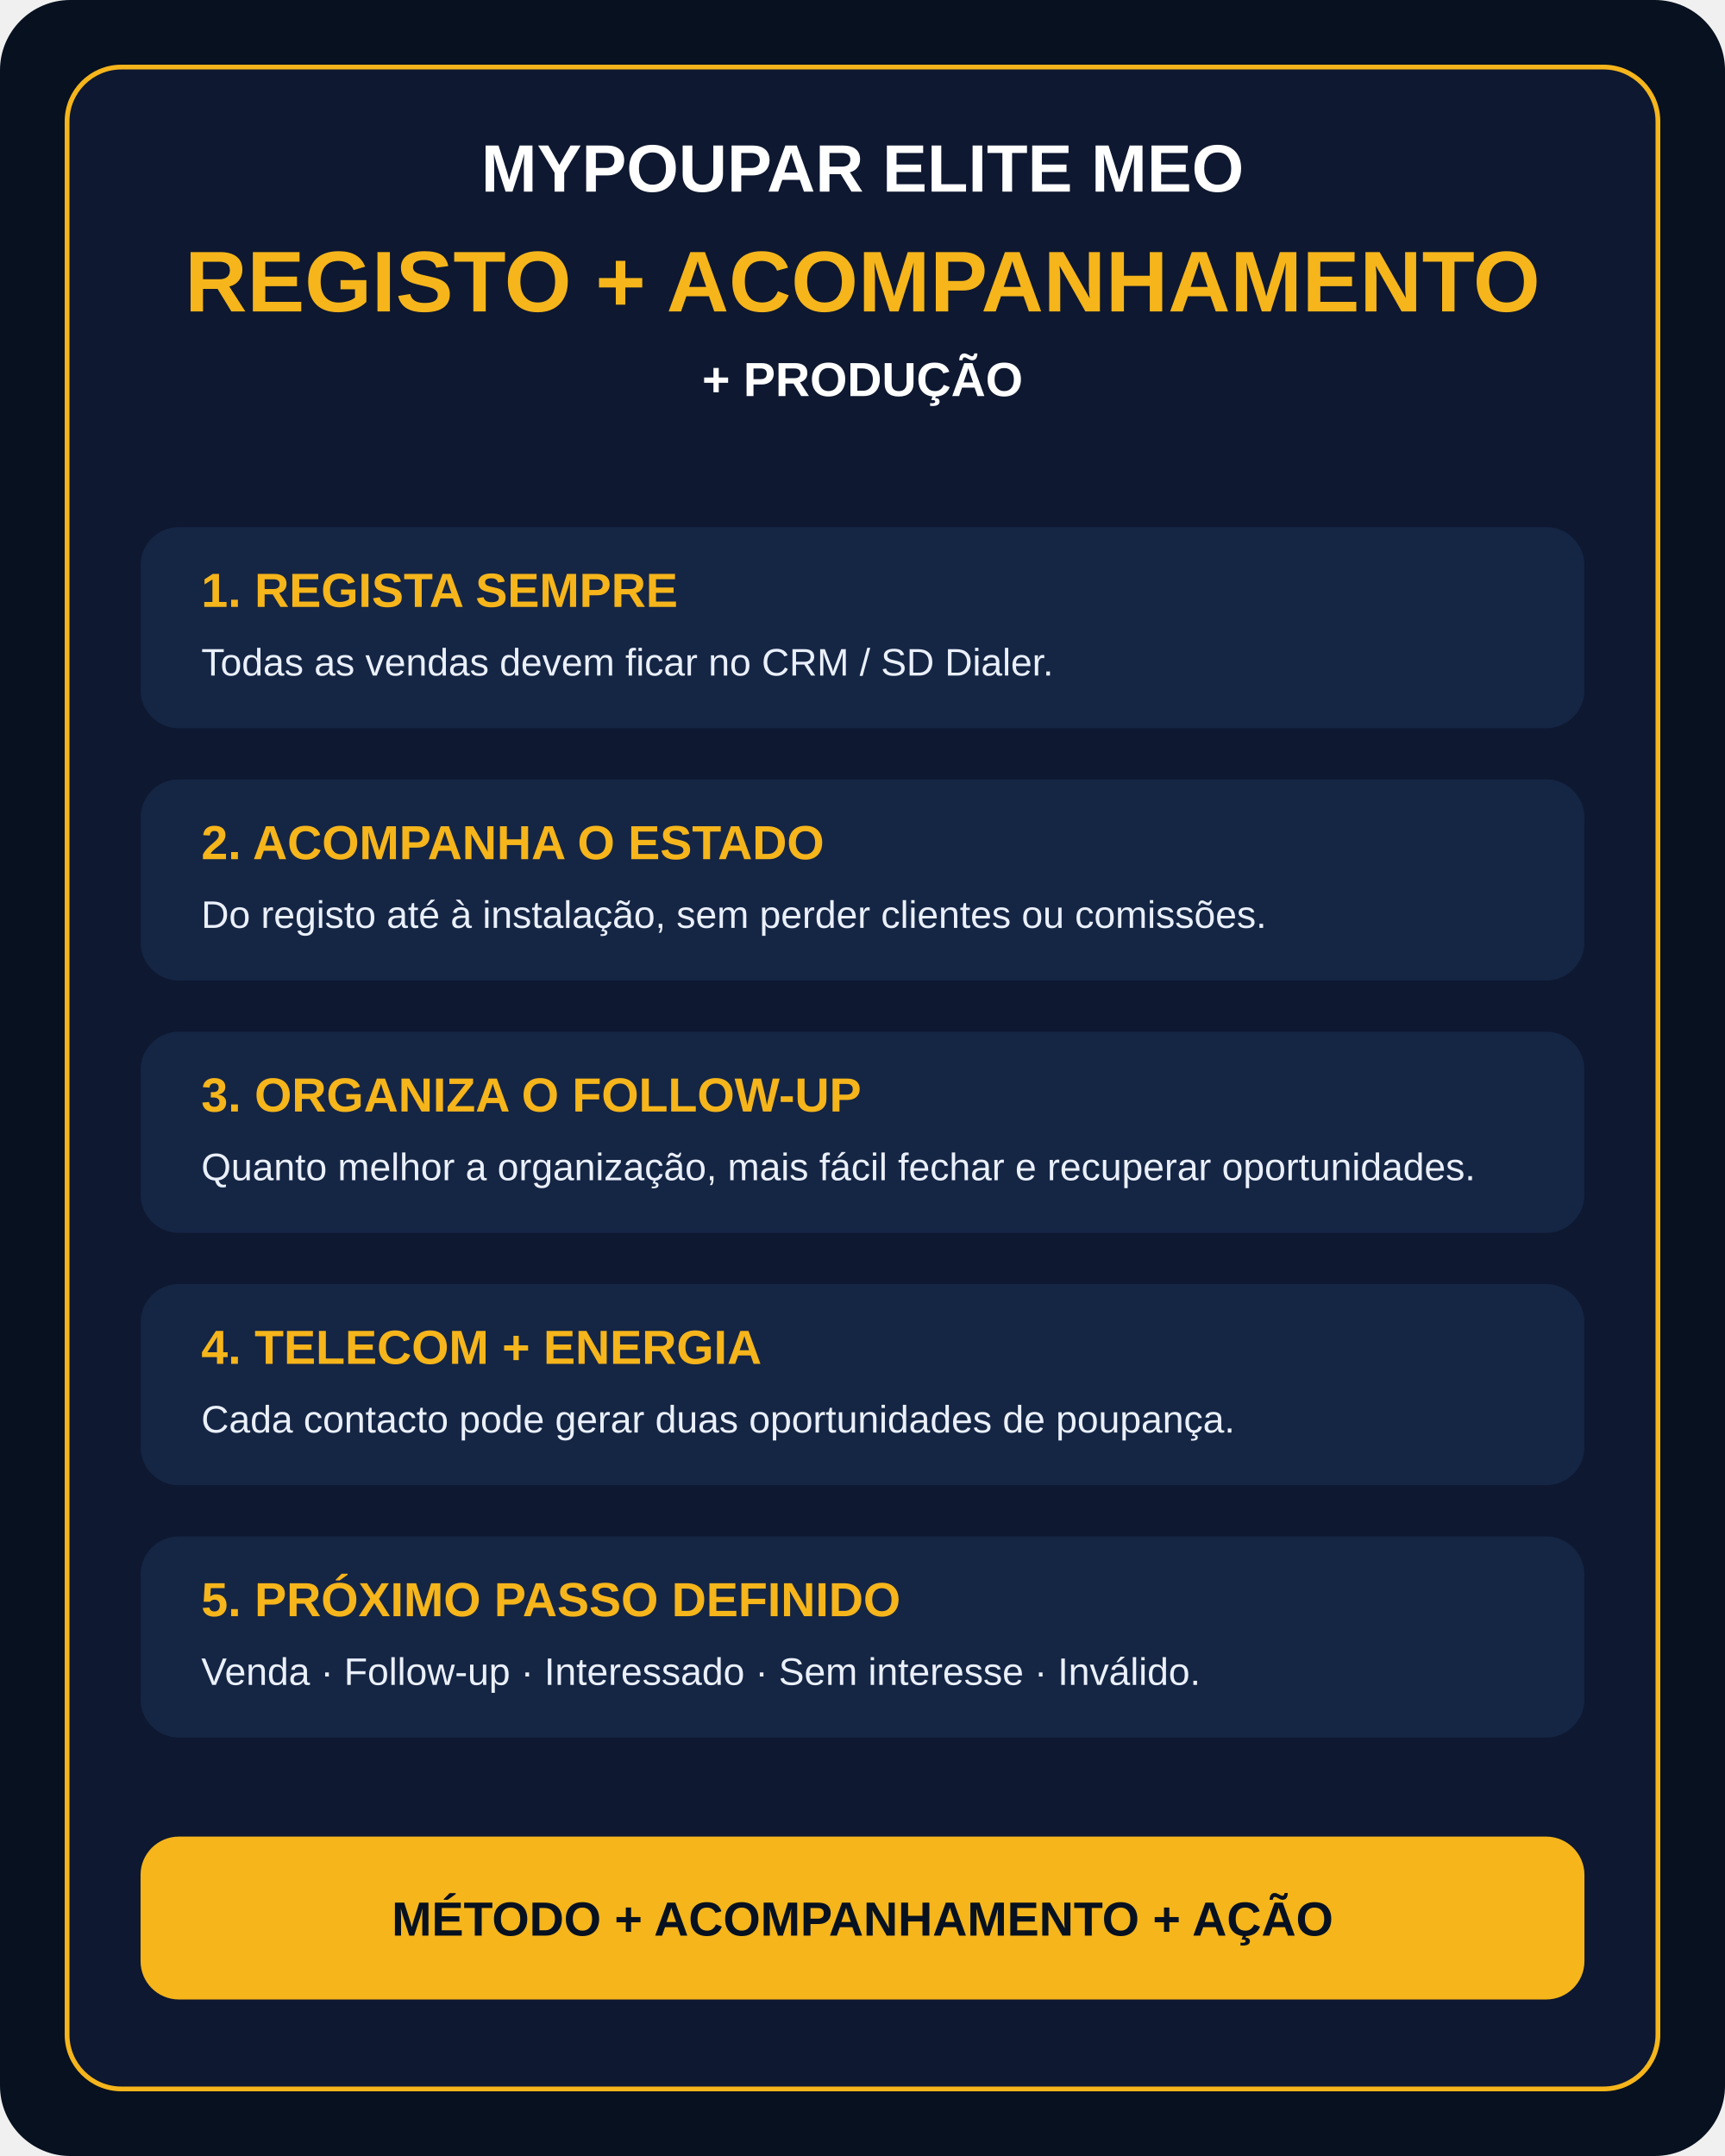
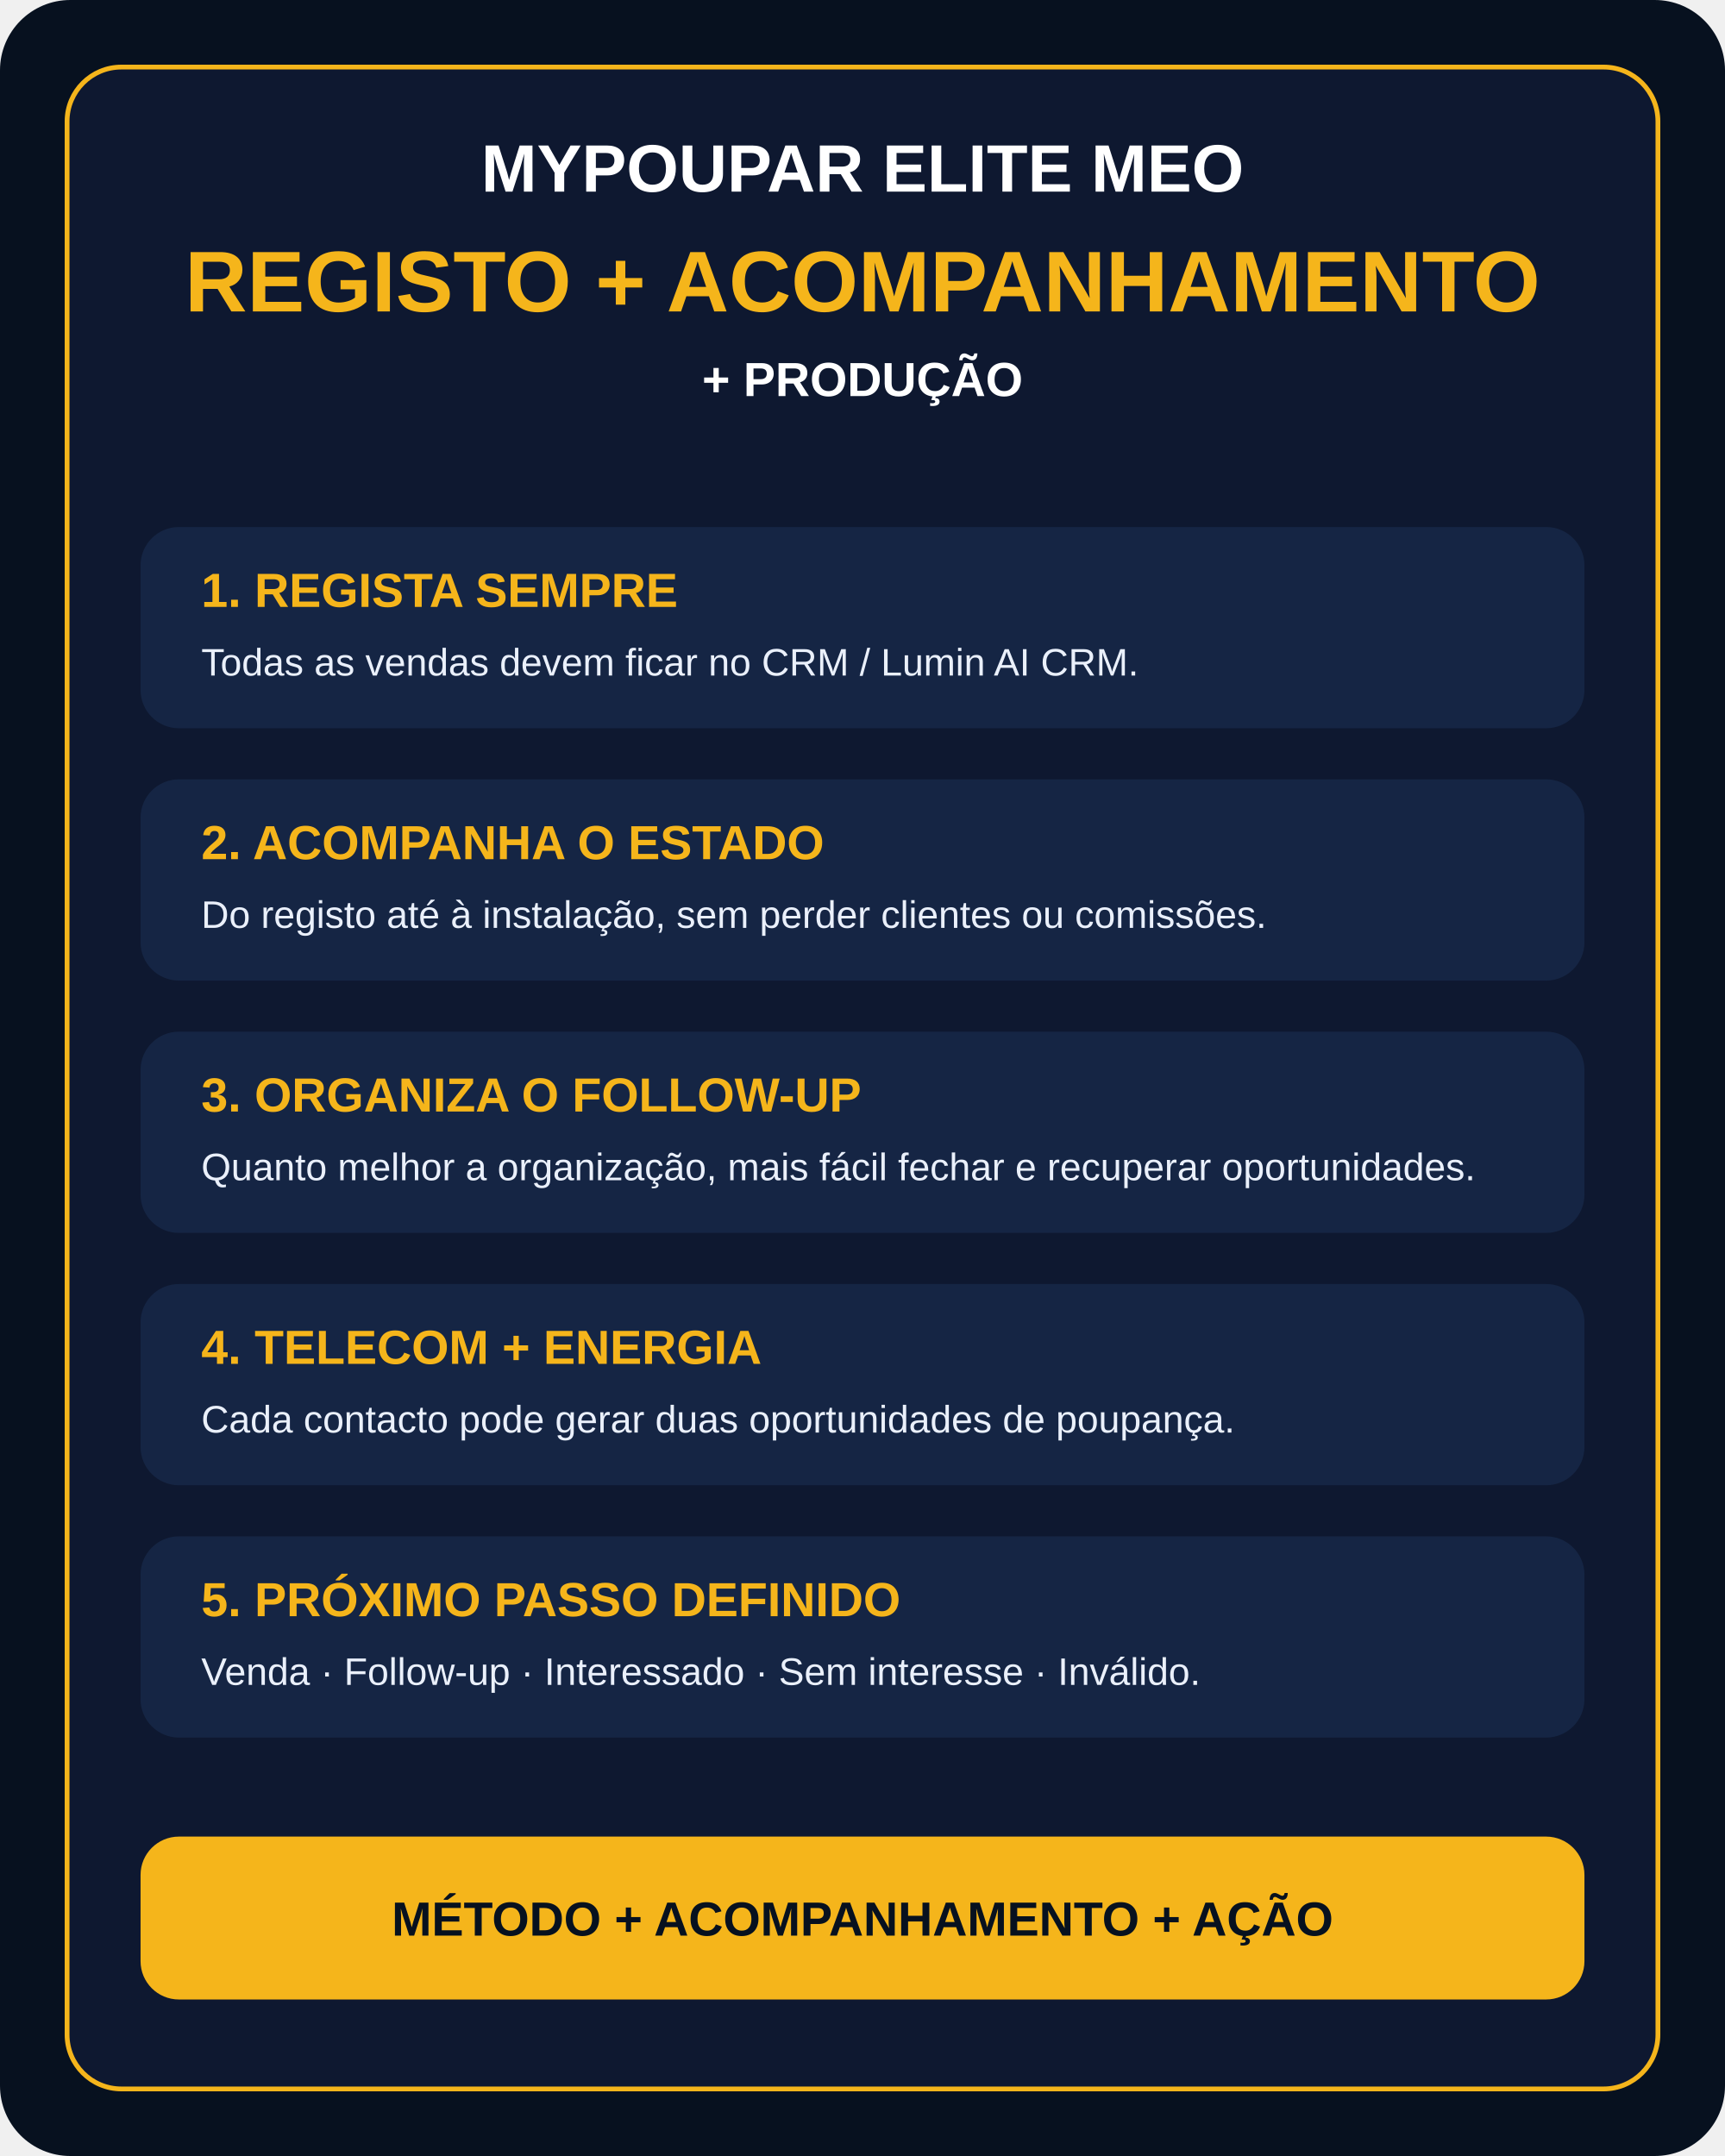
<svg xmlns="http://www.w3.org/2000/svg" viewBox="0 0 1080 1350" role="img" aria-labelledby="t d">
  <rect width="1080" height="1350" rx="44" fill="#07111F" />
  <rect x="42" y="42" width="996" height="1266" rx="34" fill="#0E1830" stroke="#F5B51B" stroke-width="3" />
  <text x="540" y="120" text-anchor="middle" font-family="Arial,Helvetica,sans-serif" font-size="42" font-weight="900" fill="#FFFFFF">MYPOUPAR ELITE MEO</text>
  <text x="540" y="195" text-anchor="middle" font-family="Arial,Helvetica,sans-serif" font-size="54" font-weight="900" fill="#F5B51B">REGISTO + ACOMPANHAMENTO</text>
  <text x="540" y="248" text-anchor="middle" font-family="Arial,Helvetica,sans-serif" font-size="30" font-weight="800" fill="#FFFFFF">+ PRODUÇÃO</text>
  <g font-family="Arial,Helvetica,sans-serif">
    <rect x="88" y="330" width="904" height="126" rx="24" fill="#152544" />
    <text x="126" y="380" font-size="30" font-weight="800" fill="#F5B51B">1. REGISTA SEMPRE</text>
-     <text x="126" y="423" font-size="24" fill="#EAF0FB">Todas as vendas devem ficar no CRM / SD Dialer.</text>
+     <text x="126" y="423" font-size="24" fill="#EAF0FB">Todas as vendas devem ficar no CRM / Lumin AI CRM.</text>
    <rect x="88" y="488" width="904" height="126" rx="24" fill="#152544" />
    <text x="126" y="538" font-size="30" font-weight="800" fill="#F5B51B">2. ACOMPANHA O ESTADO</text>
    <text x="126" y="581" font-size="24" fill="#EAF0FB">Do registo até à instalação, sem perder clientes ou comissões.</text>
    <rect x="88" y="646" width="904" height="126" rx="24" fill="#152544" />
    <text x="126" y="696" font-size="30" font-weight="800" fill="#F5B51B">3. ORGANIZA O FOLLOW-UP</text>
    <text x="126" y="739" font-size="24" fill="#EAF0FB">Quanto melhor a organização, mais fácil fechar e recuperar oportunidades.</text>
    <rect x="88" y="804" width="904" height="126" rx="24" fill="#152544" />
    <text x="126" y="854" font-size="30" font-weight="800" fill="#F5B51B">4. TELECOM + ENERGIA</text>
    <text x="126" y="897" font-size="24" fill="#EAF0FB">Cada contacto pode gerar duas oportunidades de poupança.</text>
    <rect x="88" y="962" width="904" height="126" rx="24" fill="#152544" />
    <text x="126" y="1012" font-size="30" font-weight="800" fill="#F5B51B">5. PRÓXIMO PASSO DEFINIDO</text>
    <text x="126" y="1055" font-size="24" fill="#EAF0FB">Venda · Follow-up · Interessado · Sem interesse · Inválido.</text>
    <rect x="88" y="1150" width="904" height="102" rx="24" fill="#F5B51B" />
    <text x="540" y="1212" text-anchor="middle" font-size="30" font-weight="900" fill="#07111F">MÉTODO + ACOMPANHAMENTO + AÇÃO</text>
  </g>
</svg>
